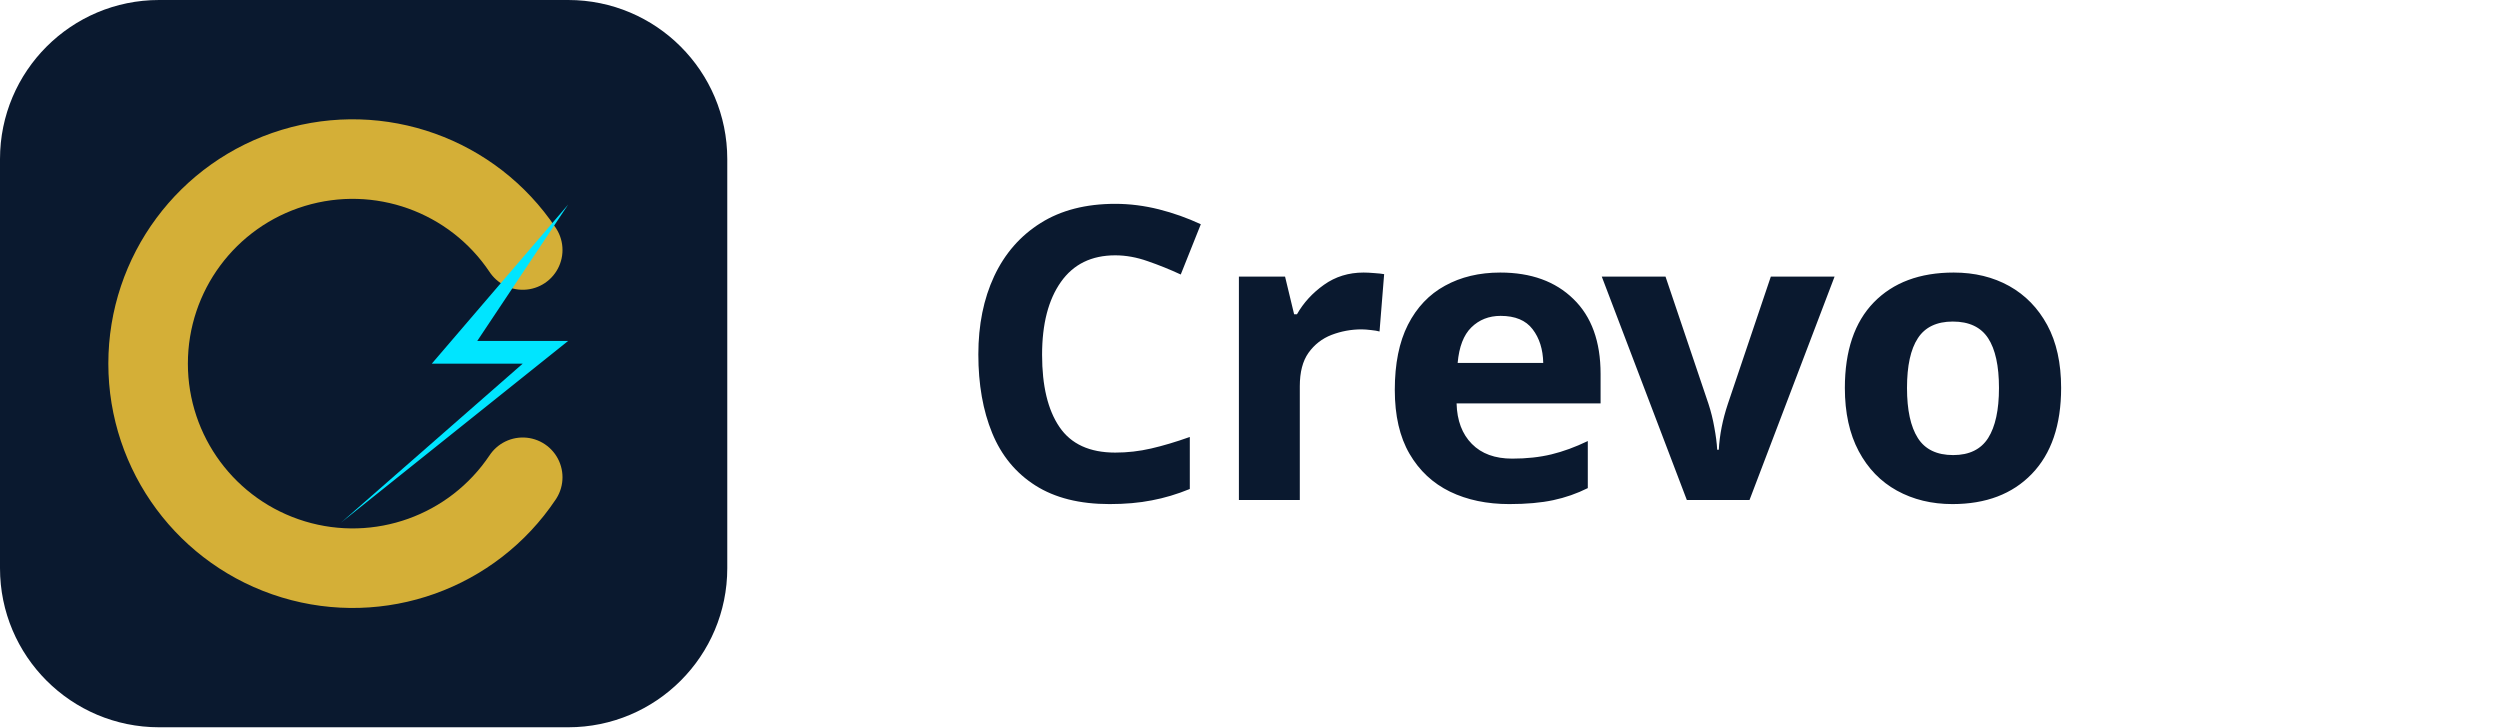
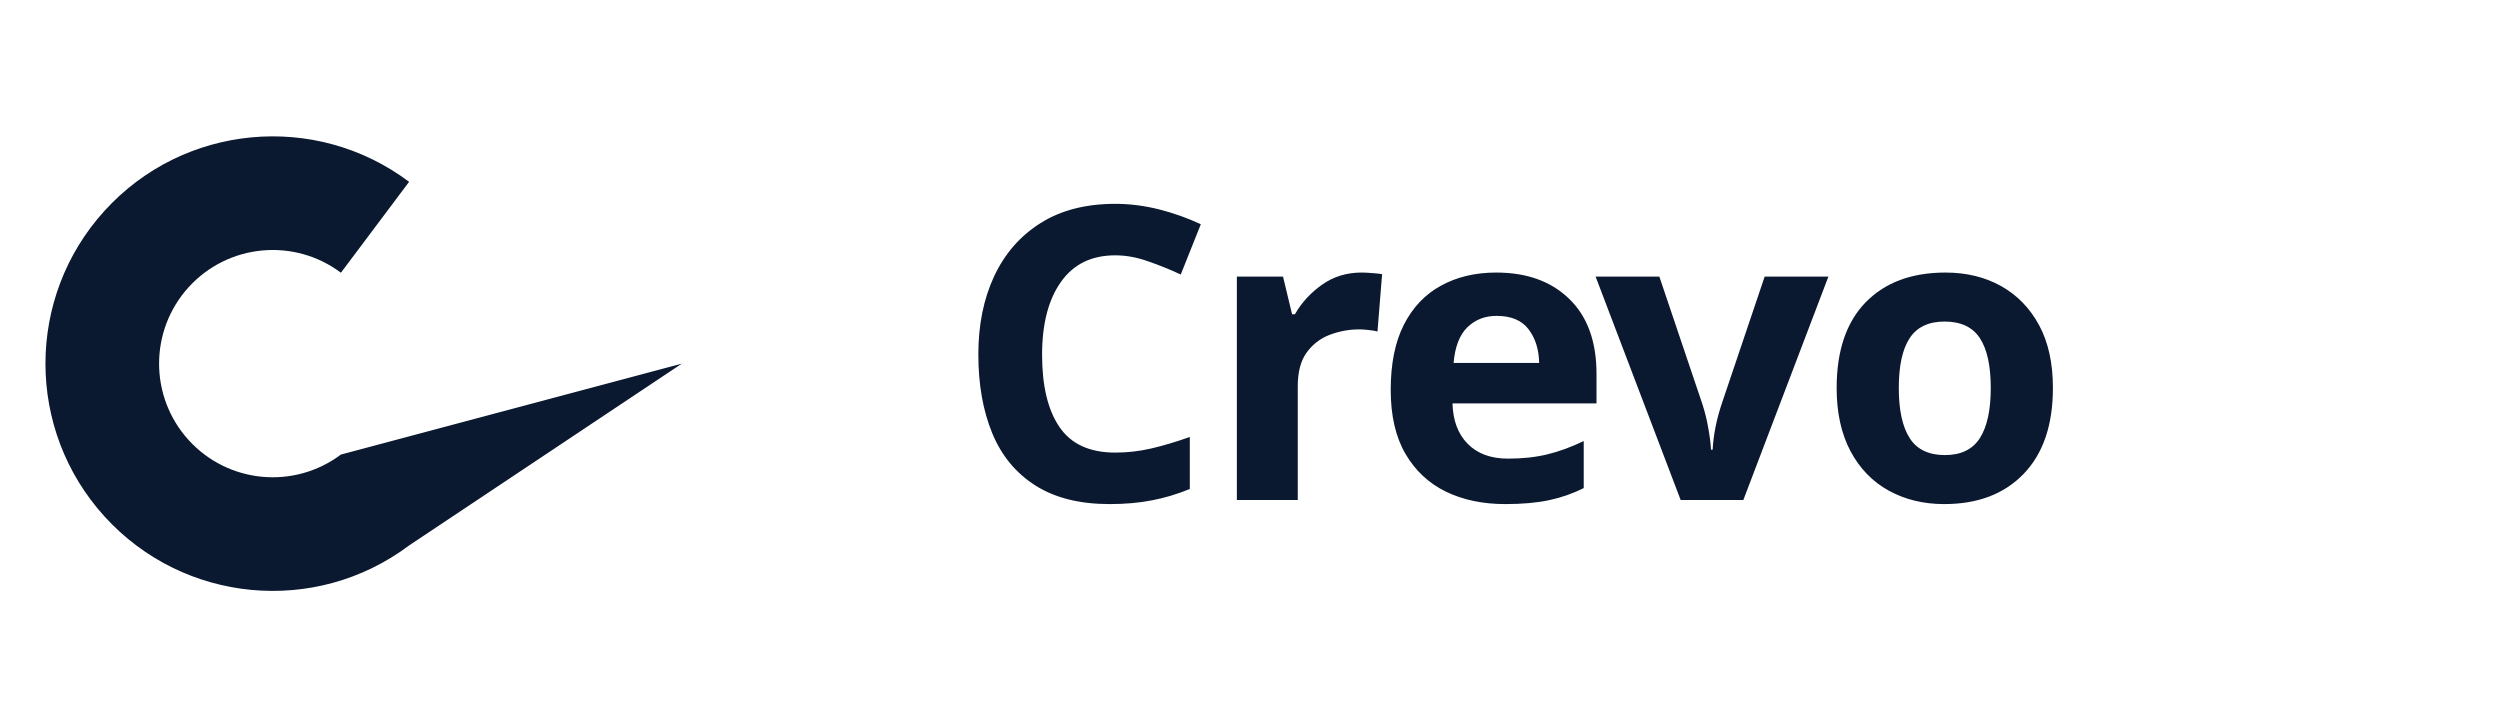
<svg xmlns="http://www.w3.org/2000/svg" viewBox="0 0 220 64" role="img" aria-label="Crevo">
-   <rect width="64" height="64" rx="14" fill="#0A192F" />
-   <path d="M 46 22 A 18 18 0 1 0 46 42" stroke="#D4AF37" stroke-width="7" fill="none" stroke-linecap="round" />
-   <path d="M 50 18 L 38 32 L 46 32 L 30 46 L 50 30 L 42 30 Z" fill="#00E5FF" />
-   <text x="84" y="44" font-family="'Plus Jakarta Sans', system-ui, sans-serif" font-size="36" font-weight="700" letter-spacing="-0.02em" fill="#0A192F">Crevo</text>
+   <path d="M 36 16 A 20 20 0 1 0 36 48 L 60 32 L 30 40 A 10 10 0 1 1 30 24 Z" fill="#0A192F" />
+   <text x="84" y="44" font-family="'Plus Jakarta Sans', system-ui, sans-serif" font-size="36" font-weight="700" letter-spacing="-0.025em" fill="#0A192F">Crevo</text>
</svg>
